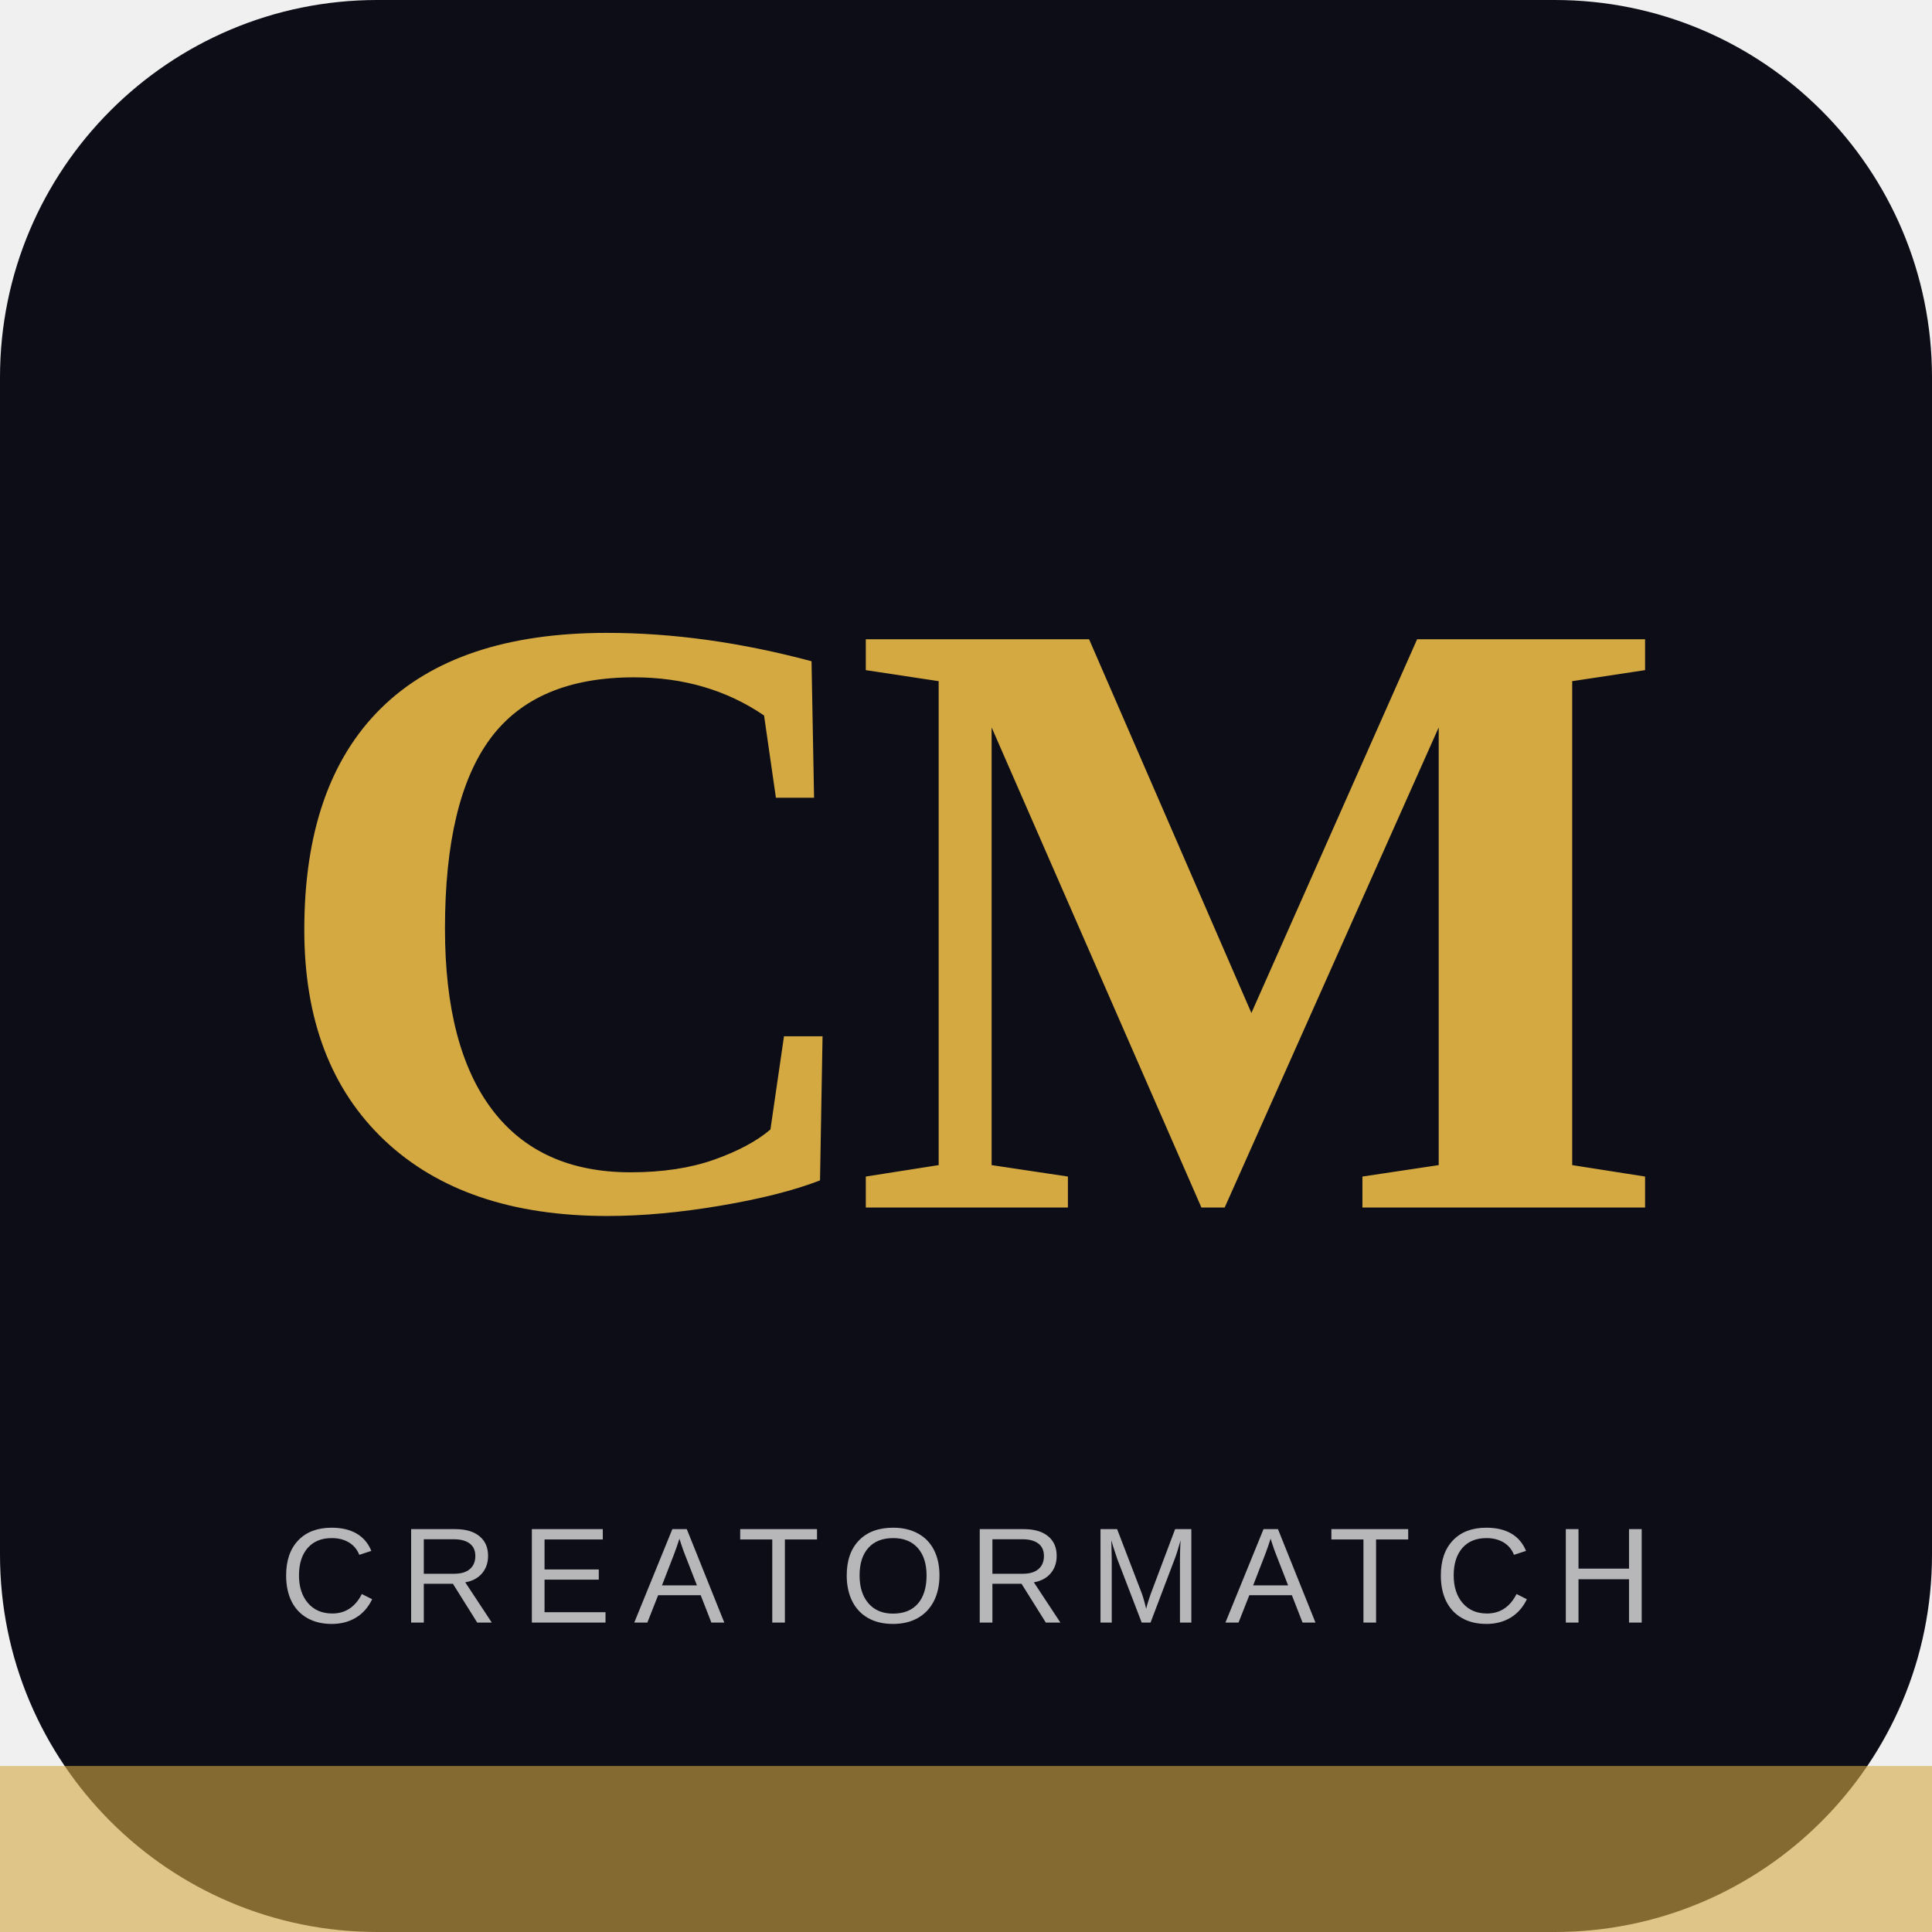
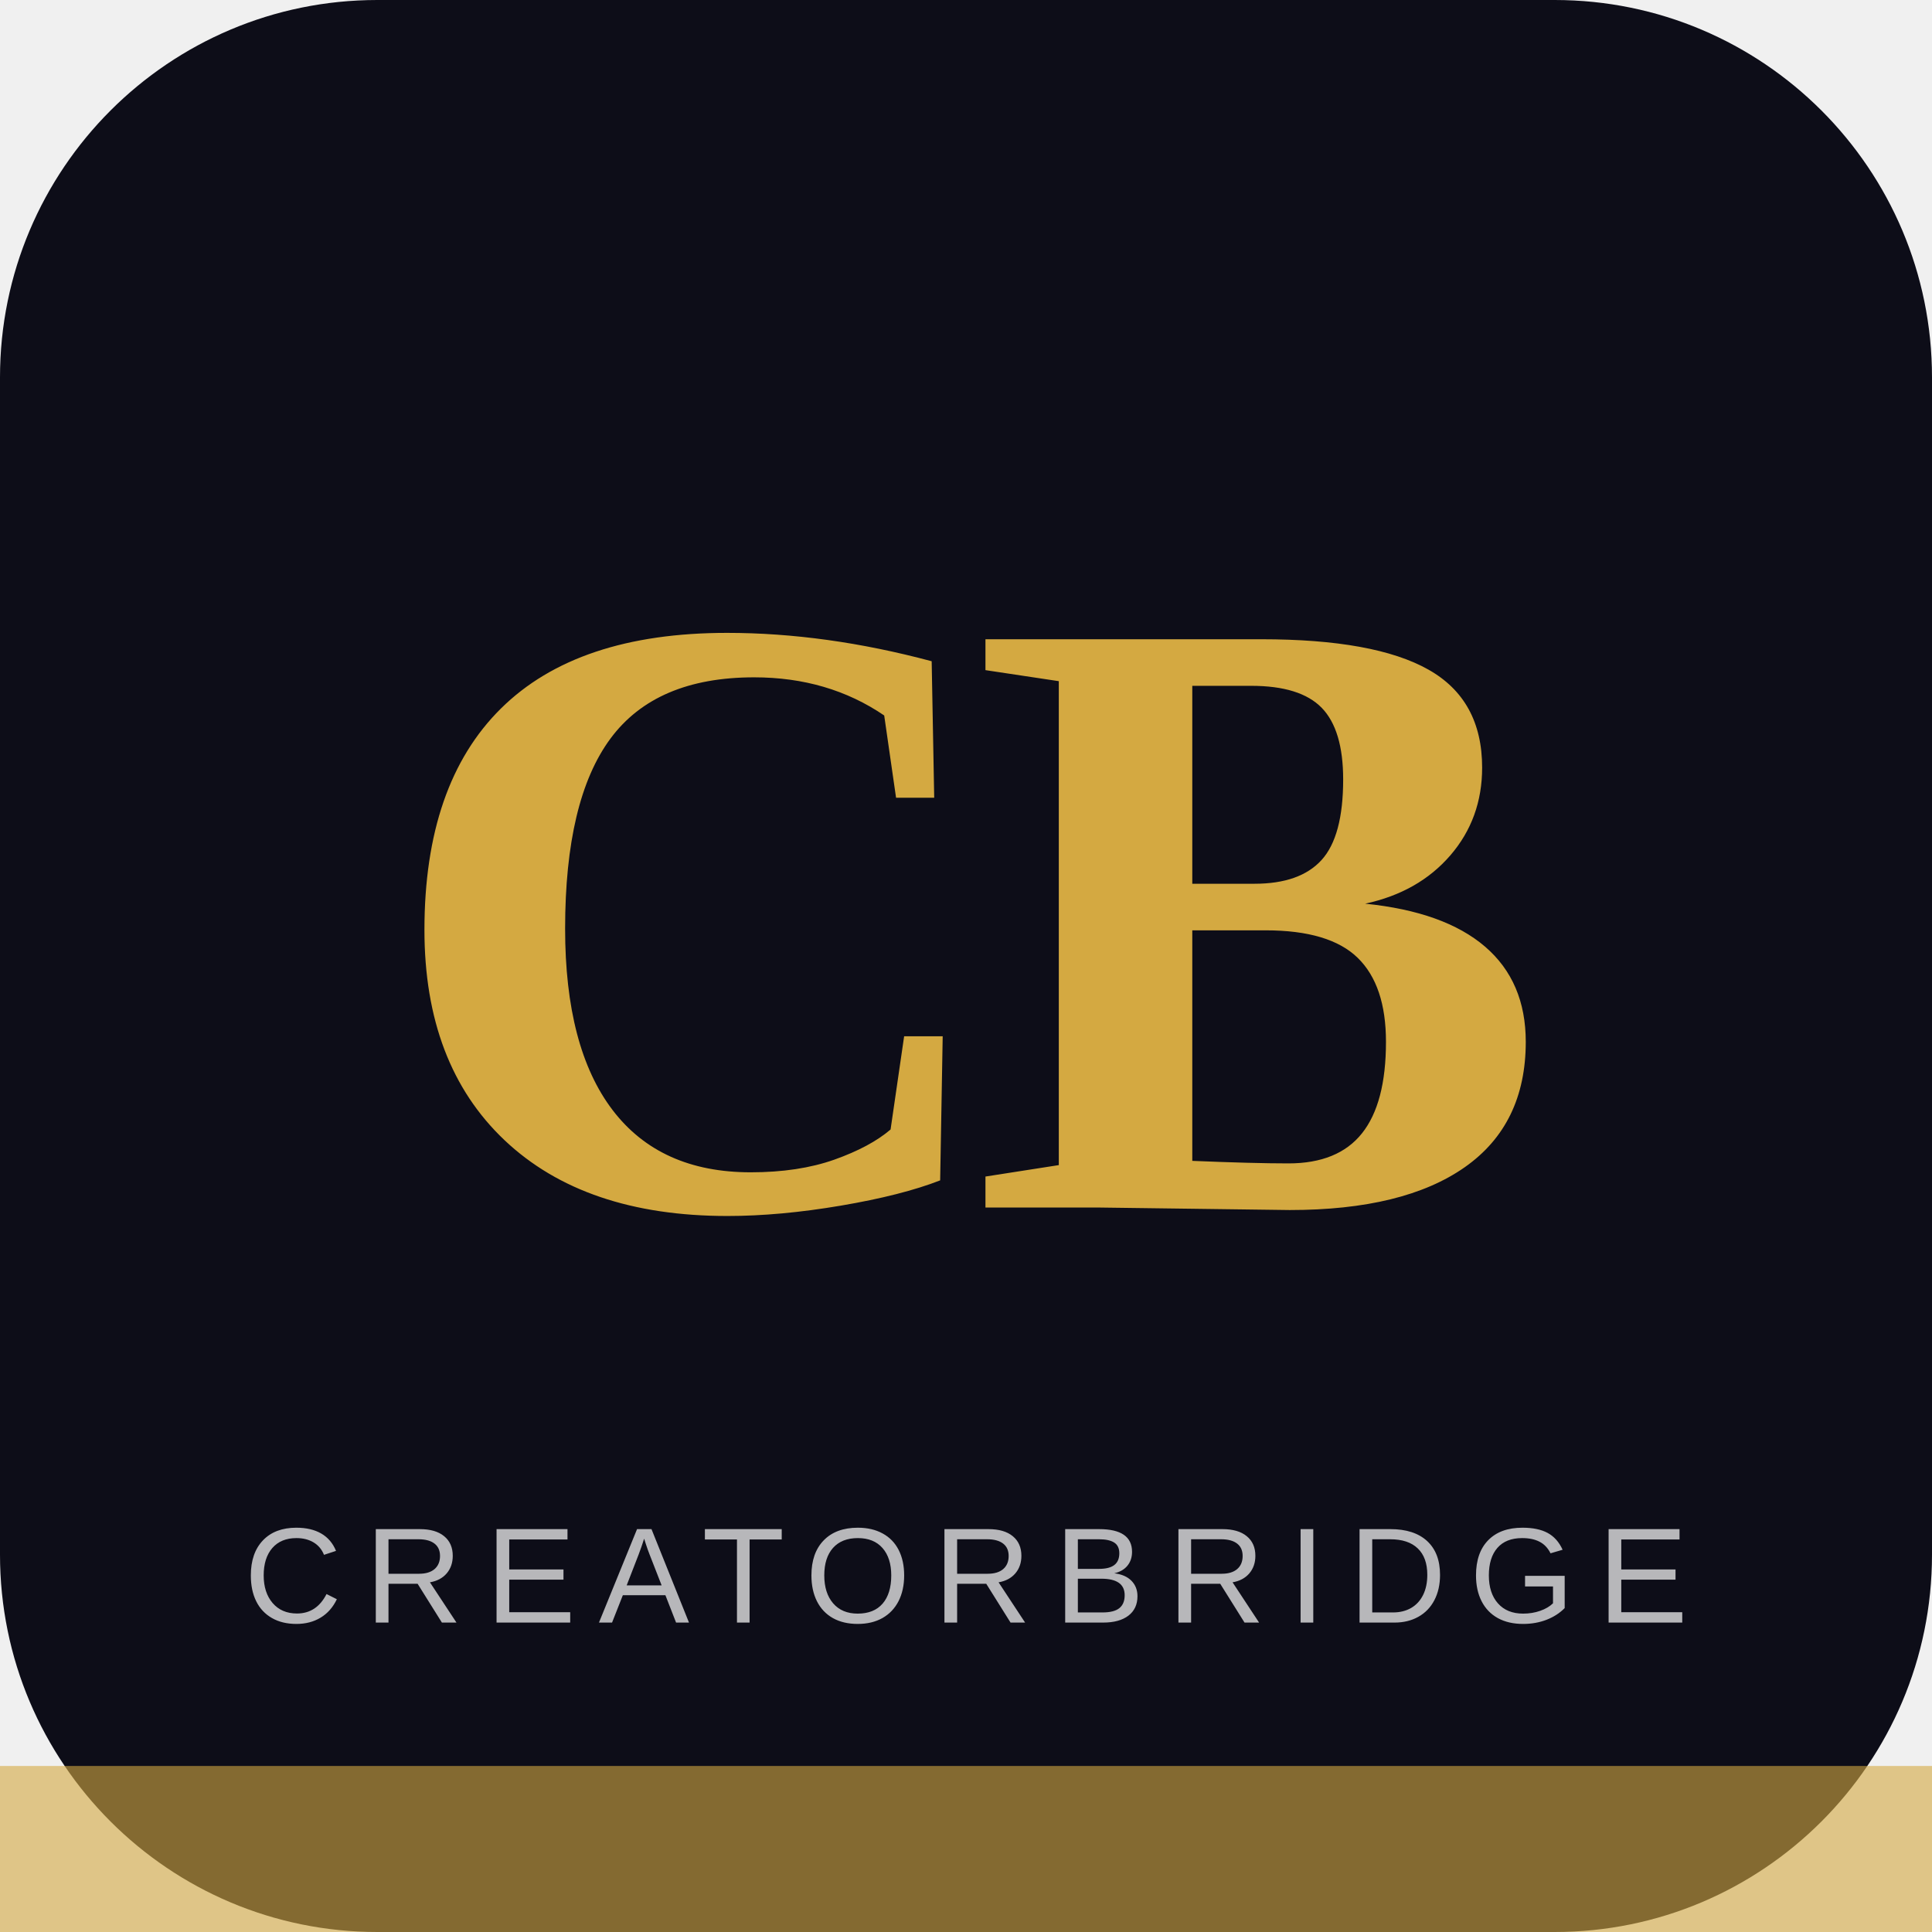
<svg xmlns="http://www.w3.org/2000/svg" viewBox="0 0 512 512" width="512" height="512">
  <rect width="512" height="512" rx="100" fill="#0d0d18" />
  <rect x="0" y="0" width="512" height="512" rx="100" fill="url(#grid)" opacity="0.05" />
  <rect x="0" y="468" width="512" height="44" rx="0" fill="#d4a941" opacity="0.6" />
-   <text x="256" y="320" font-family="Georgia, 'Times New Roman', serif" font-size="230" font-weight="700" fill="#d4a941" text-anchor="middle" dominant-baseline="auto" letter-spacing="-10">CM</text>
-   <text x="256" y="430" font-family="Arial, Helvetica, sans-serif" font-size="36" font-weight="400" fill="#ffffff" text-anchor="middle" dominant-baseline="auto" letter-spacing="6" opacity="0.7">CREATORMATCH</text>
+   <text x="256" y="320" font-family="Georgia, 'Times New Roman', serif" font-size="230" font-weight="700" fill="#d4a941" text-anchor="middle" dominant-baseline="auto" letter-spacing="-10">CB</text>
+   <text x="256" y="430" font-family="Arial, Helvetica, sans-serif" font-size="36" font-weight="400" fill="#ffffff" text-anchor="middle" dominant-baseline="auto" letter-spacing="6" opacity="0.7">CREATORBRIDGE</text>
</svg>
